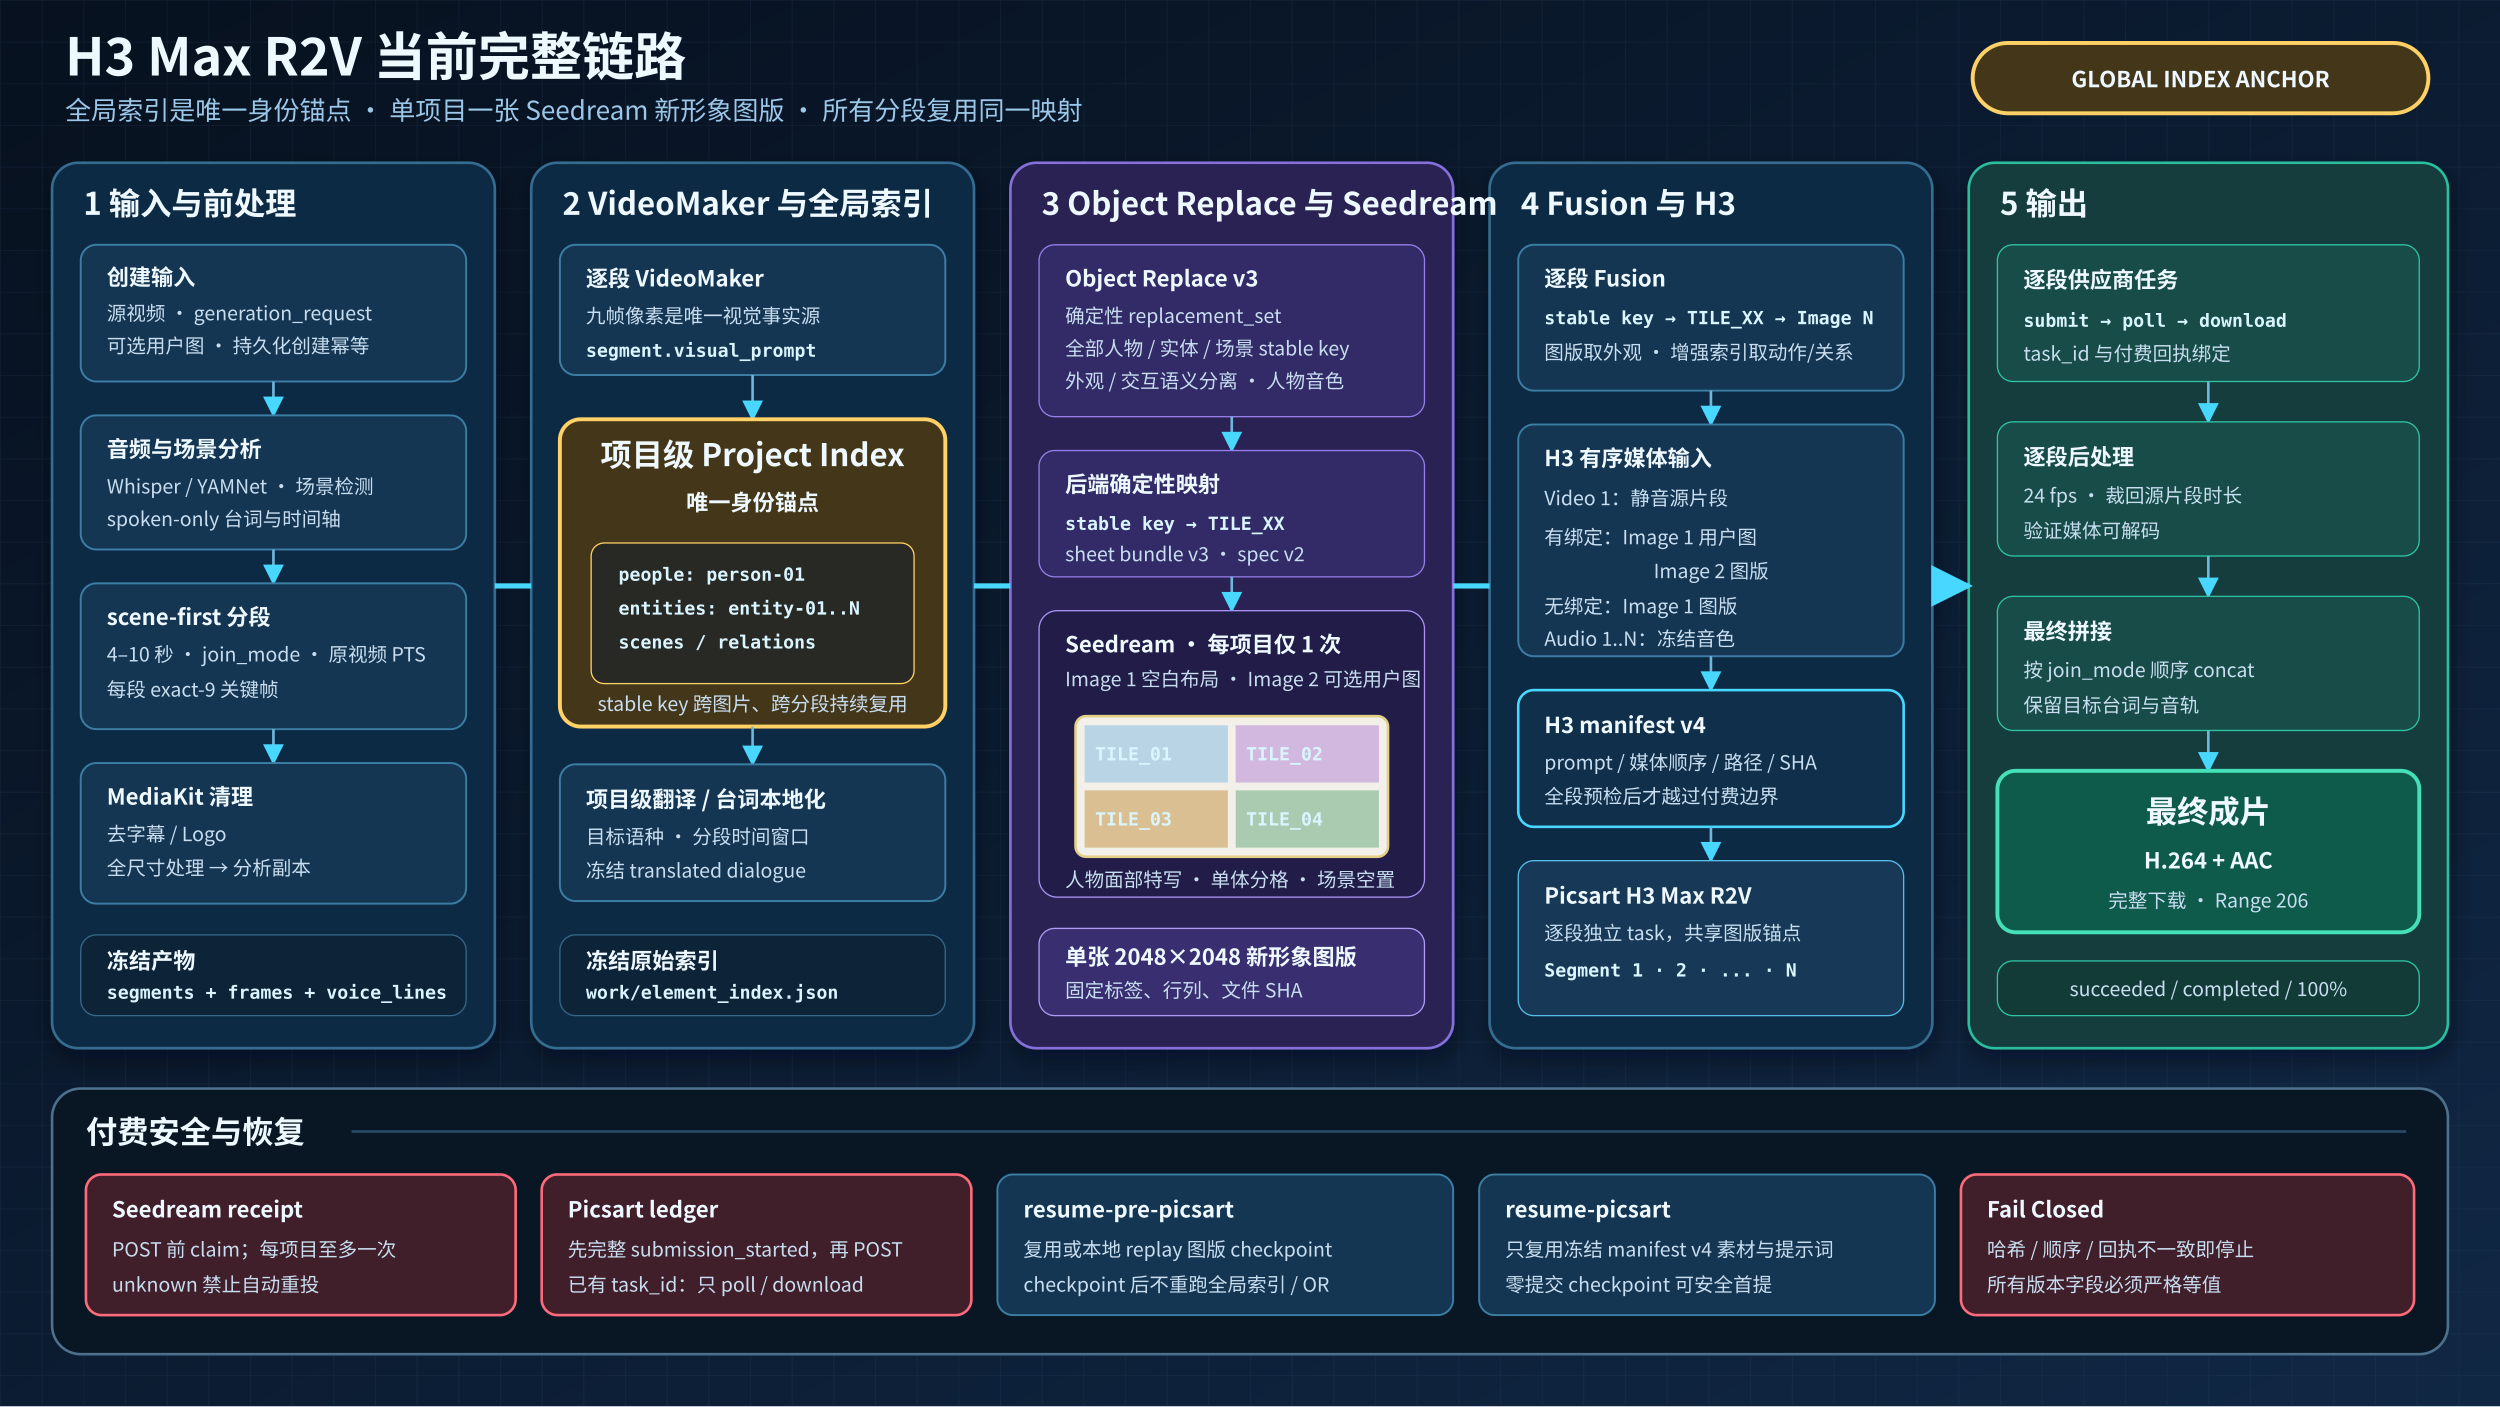
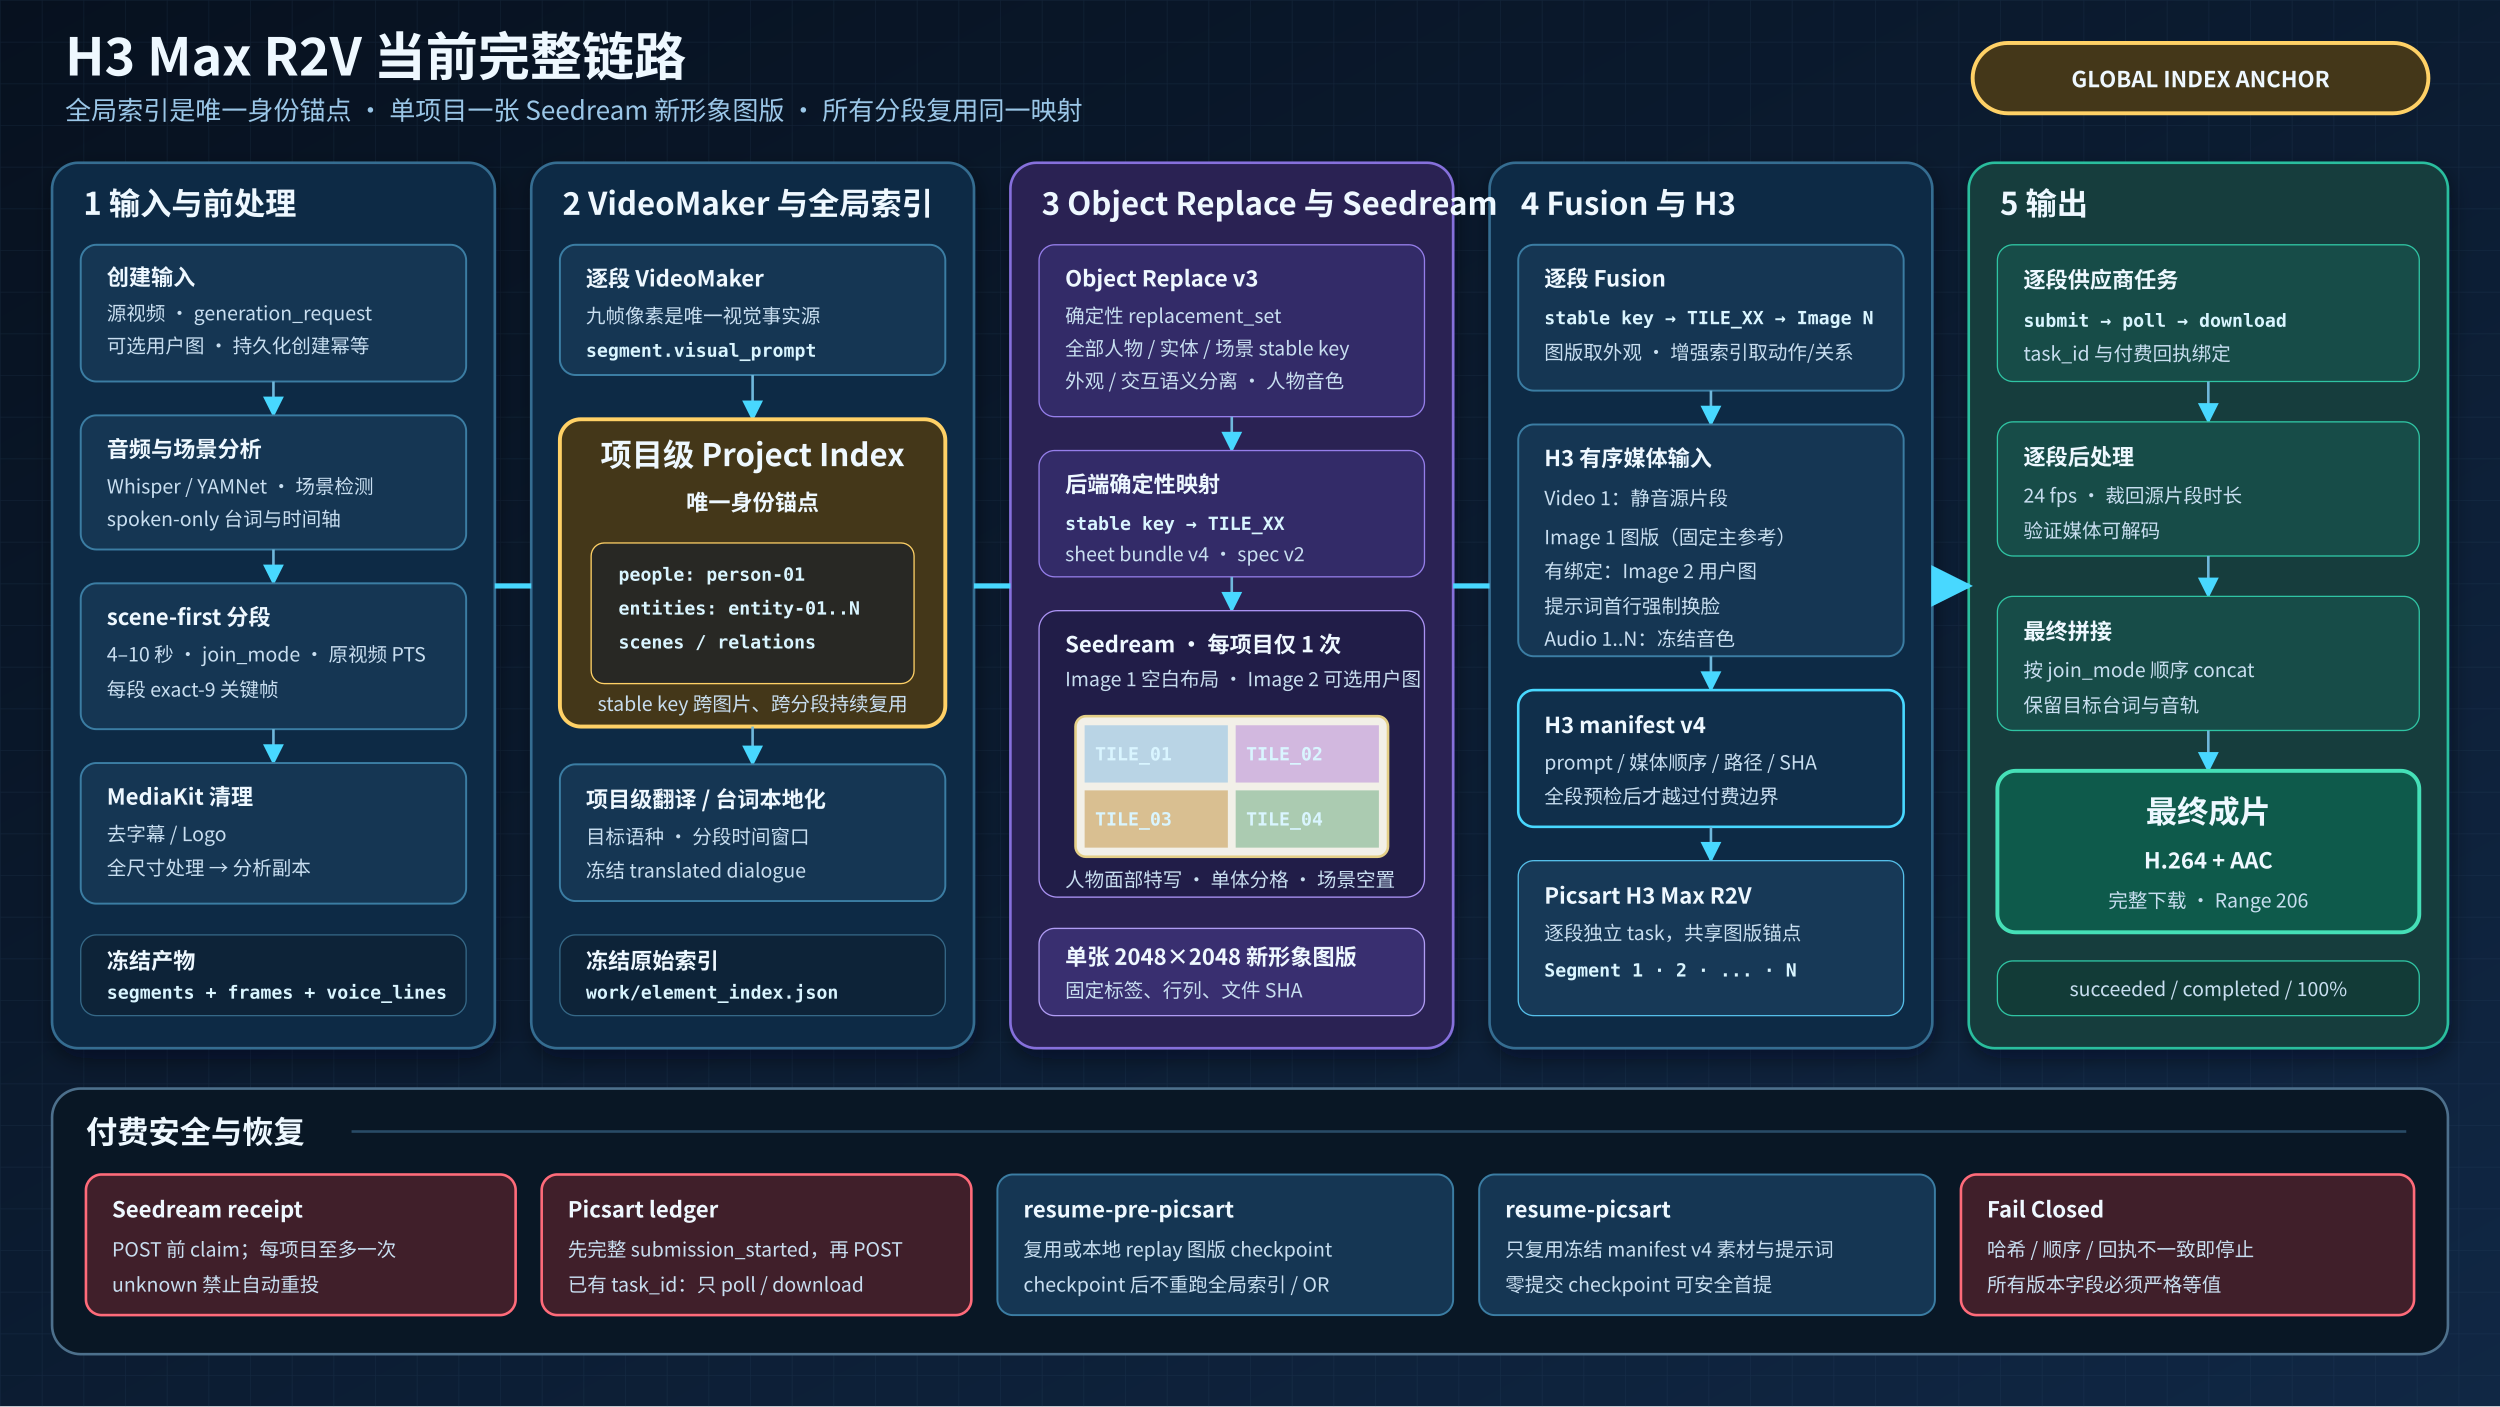
<svg xmlns="http://www.w3.org/2000/svg" width="1920" height="1080" viewBox="0 0 1920 1080" role="img" aria-labelledby="title desc">
  <defs>
    <linearGradient id="bg" x1="0" y1="0" x2="1" y2="1">
      <stop stop-color="#07111f" />
      <stop offset="1" stop-color="#102744" />
    </linearGradient>
    <pattern id="grid" width="32" height="32" patternUnits="userSpaceOnUse">
      <path d="M32 0H0V32" fill="none" stroke="#365672" stroke-width="1" opacity=".2" />
    </pattern>
    <filter id="shadow">
      <feDropShadow dy="7" stdDeviation="8" flood-color="#000814" flood-opacity=".45" />
    </filter>
    <marker id="arrow" viewBox="0 0 10 10" refX="9" refY="5" markerWidth="8" markerHeight="8" orient="auto">
      <path d="M0 0L10 5 0 10Z" fill="#48d8ff" />
    </marker>
    <style>
      .t{font-family:system-ui,"Noto Sans CJK SC","Microsoft YaHei",sans-serif;fill:#eef8ff}.title{font-size:40px;font-weight:750}.sub{font-size:20px;fill:#9bc7e8}.h{font-size:24px;font-weight:750}.n{font-size:17px;font-weight:650}.s{font-size:15px;fill:#c8def0}.m{font:600 14px ui-monospace,SFMono-Regular,Menlo,monospace;fill:#d9f5ff}.panel{fill:#102944;stroke:#356d91;stroke-width:2}.card{fill:#153653;stroke:#3b7da3;stroke-width:1.5}.gold{fill:#443719;stroke:#ffd166;stroke-width:3}.purple{fill:#292252;stroke:#8670dc;stroke-width:2}.green{fill:#123d3c;stroke:#2abe9e;stroke-width:2}.warn{fill:#401f2a;stroke:#ff6b7a;stroke-width:2}.flow{fill:none;stroke:#48d8ff;stroke-width:4;marker-end:url(#arrow)}.inner{fill:none;stroke:#6fb8dc;stroke-width:2;marker-end:url(#arrow)}
    </style>
  </defs>
  <rect width="1920" height="1080" fill="url(#bg)" />
  <rect width="1920" height="1080" fill="url(#grid)" />
  <text x="50" y="58" class="t title">H3 Max R2V 当前完整链路</text>
  <text x="50" y="92" class="t sub">全局索引是唯一身份锚点 · 单项目一张 Seedream 新形象图版 · 所有分段复用同一映射</text>
  <rect x="1515" y="33" width="350" height="54" rx="27" class="gold" />
  <text x="1690" y="67" text-anchor="middle" class="t n" fill="#ffe4a0">GLOBAL INDEX ANCHOR</text>
  <g filter="url(#shadow)">
    <rect x="40" y="125" width="340" height="680" rx="20" class="panel" />
    <rect x="408" y="125" width="340" height="680" rx="20" class="panel" />
    <rect x="776" y="125" width="340" height="680" rx="20" class="purple" />
    <rect x="1144" y="125" width="340" height="680" rx="20" class="panel" />
    <rect x="1512" y="125" width="368" height="680" rx="20" class="green" />
  </g>
  <path d="M380 450H408M748 450H776M1116 450H1144M1484 450H1512" class="flow" />
  <text x="64" y="165" class="t h">1  输入与前处理</text>
  <rect x="62" y="188" width="296" height="105" rx="12" class="card" />
  <text x="82" y="219" class="t n">创建输入</text>
  <text x="82" y="246" class="t s">源视频 · generation_request</text>
  <text x="82" y="271" class="t s">可选用户图 · 持久化创建幂等</text>
  <path d="M210 293V319" class="inner" />
  <rect x="62" y="319" width="296" height="103" rx="12" class="card" />
  <text x="82" y="351" class="t n">音频与场景分析</text>
  <text x="82" y="379" class="t s">Whisper / YAMNet · 场景检测</text>
  <text x="82" y="404" class="t s">spoken-only 台词与时间轴</text>
  <path d="M210 422V448" class="inner" />
  <rect x="62" y="448" width="296" height="112" rx="12" class="card" />
  <text x="82" y="480" class="t n">scene-first 分段</text>
  <text x="82" y="508" class="t s">4–10 秒 · join_mode · 原视频 PTS</text>
  <text x="82" y="535" class="t s">每段 exact-9 关键帧</text>
  <path d="M210 560V586" class="inner" />
  <rect x="62" y="586" width="296" height="108" rx="12" class="card" />
  <text x="82" y="618" class="t n">MediaKit 清理</text>
  <text x="82" y="646" class="t s">去字幕 / Logo</text>
  <text x="82" y="672" class="t s">全尺寸处理 → 分析副本</text>
  <rect x="62" y="718" width="296" height="62" rx="12" fill="#0d2338" stroke="#356887" />
  <text x="82" y="744" class="t n">冻结产物</text>
  <text x="82" y="767" class="t m">segments + frames + voice_lines</text>
  <text x="432" y="165" class="t h">2  VideoMaker 与全局索引</text>
  <rect x="430" y="188" width="296" height="100" rx="12" class="card" />
  <text x="450" y="220" class="t n">逐段 VideoMaker</text>
  <text x="450" y="248" class="t s">九帧像素是唯一视觉事实源</text>
  <text x="450" y="274" class="t m">segment.visual_prompt</text>
  <path d="M578 288V322" class="inner" />
  <rect x="430" y="322" width="296" height="236" rx="16" class="gold" />
  <text x="578" y="358" text-anchor="middle" class="t h" fill="#ffe4a0">项目级 Project Index</text>
  <text x="578" y="392" text-anchor="middle" class="t n" fill="#ffe4a0">唯一身份锚点</text>
  <rect x="454" y="417" width="248" height="108" rx="10" fill="#282824" stroke="#ffd166" />
  <text x="475" y="446" class="t m">people: person-01</text>
  <text x="475" y="472" class="t m">entities: entity-01..N</text>
  <text x="475" y="498" class="t m">scenes / relations</text>
  <text x="578" y="546" text-anchor="middle" class="t s" fill="#ffe4a0">stable key 跨图片、跨分段持续复用</text>
  <path d="M578 558V587" class="inner" />
  <rect x="430" y="587" width="296" height="105" rx="12" class="card" />
  <text x="450" y="620" class="t n">项目级翻译 / 台词本地化</text>
  <text x="450" y="648" class="t s">目标语种 · 分段时间窗口</text>
  <text x="450" y="674" class="t s">冻结 translated dialogue</text>
  <rect x="430" y="718" width="296" height="62" rx="12" fill="#0d2338" stroke="#356887" />
  <text x="450" y="744" class="t n">冻结原始索引</text>
  <text x="450" y="767" class="t m">work/element_index.json</text>
  <text x="800" y="165" class="t h">3  Object Replace 与 Seedream</text>
  <rect x="798" y="188" width="296" height="132" rx="12" fill="#332b68" stroke="#957eea" />
  <text x="818" y="220" class="t n">Object Replace v3</text>
  <text x="818" y="248" class="t s">确定性 replacement_set</text>
  <text x="818" y="273" class="t s">全部人物 / 实体 / 场景 stable key</text>
  <text x="818" y="298" class="t s">外观 / 交互语义分离 · 人物音色</text>
  <path d="M946 320V346" class="inner" />
  <rect x="798" y="346" width="296" height="97" rx="12" fill="#332b68" stroke="#957eea" />
  <text x="818" y="378" class="t n">后端确定性映射</text>
  <text x="818" y="407" class="t m">stable key → TILE_XX</text>
-   <text x="818" y="431" class="t s">sheet bundle v3 · spec v2</text>
+   <text x="818" y="431" class="t s">sheet bundle v4 · spec v2</text>
  <path d="M946 443V469" class="inner" />
  <rect x="798" y="469" width="296" height="220" rx="14" fill="#211d48" stroke="#aa92f3" />
  <text x="818" y="501" class="t n">Seedream · 每项目仅 1 次</text>
  <text x="818" y="527" class="t s">Image 1 空白布局 · Image 2 可选用户图</text>
  <g transform="translate(826 550)">
    <rect width="240" height="108" rx="8" fill="#f2f0e8" stroke="#e4cf87" stroke-width="2" />
    <rect x="7" y="7" width="110" height="44" fill="#b9d4e5" />
    <rect x="123" y="7" width="110" height="44" fill="#d2b8df" />
    <rect x="7" y="57" width="110" height="44" fill="#d9bf91" />
    <rect x="123" y="57" width="110" height="44" fill="#abcbb1" />
    <text x="15" y="34" class="t m" fill="#173044">TILE_01</text>
    <text x="131" y="34" class="t m" fill="#35223d">TILE_02</text>
    <text x="15" y="84" class="t m" fill="#3d2e19">TILE_03</text>
    <text x="131" y="84" class="t m" fill="#213c27">TILE_04</text>
  </g>
  <text x="818" y="681" class="t s">人物面部特写 · 单体分格 · 场景空置</text>
  <rect x="798" y="713" width="296" height="67" rx="12" fill="#392f70" stroke="#b09cf4" />
  <text x="818" y="741" class="t n">单张 2048×2048 新形象图版</text>
  <text x="818" y="766" class="t s">固定标签、行列、文件 SHA</text>
  <text x="1168" y="165" class="t h">4  Fusion 与 H3</text>
  <rect x="1166" y="188" width="296" height="112" rx="12" class="card" />
  <text x="1186" y="220" class="t n">逐段 Fusion</text>
  <text x="1186" y="249" class="t m">stable key → TILE_XX → Image N</text>
  <text x="1186" y="276" class="t s">图版取外观 · 增强索引取动作/关系</text>
  <path d="M1314 300V326" class="inner" />
  <rect x="1166" y="326" width="296" height="178" rx="12" class="card" />
  <text x="1186" y="358" class="t n">H3 有序媒体输入</text>
  <text x="1186" y="388" class="t s">Video 1：静音源片段</text>
-   <text x="1186" y="418" class="t s">有绑定：Image 1 用户图</text>
-   <text x="1270" y="444" class="t s">Image 2 图版</text>
-   <text x="1186" y="471" class="t s">无绑定：Image 1 图版</text>
+   <text x="1186" y="418" class="t s">Image 1 图版（固定主参考）</text>
+   <text x="1186" y="444" class="t s">有绑定：Image 2 用户图</text>
+   <text x="1186" y="471" class="t s">提示词首行强制换脸</text>
  <text x="1186" y="496" class="t s">Audio 1..N：冻结音色</text>
  <path d="M1314 504V530" class="inner" />
  <rect x="1166" y="530" width="296" height="105" rx="12" fill="#102f4b" stroke="#48d8ff" stroke-width="2" />
  <text x="1186" y="563" class="t n">H3 manifest v4</text>
  <text x="1186" y="591" class="t s">prompt / 媒体顺序 / 路径 / SHA</text>
  <text x="1186" y="617" class="t s">全段预检后才越过付费边界</text>
  <path d="M1314 635V661" class="inner" />
  <rect x="1166" y="661" width="296" height="119" rx="12" fill="#173957" stroke="#55bee8" />
  <text x="1186" y="694" class="t n">Picsart H3 Max R2V</text>
  <text x="1186" y="722" class="t s">逐段独立 task，共享图版锚点</text>
  <text x="1186" y="750" class="t m">Segment 1 · 2 · ... · N</text>
  <text x="1536" y="165" class="t h">5  输出</text>
  <rect x="1534" y="188" width="324" height="105" rx="12" fill="#174c48" stroke="#2fc4a3" />
  <text x="1554" y="221" class="t n">逐段供应商任务</text>
  <text x="1554" y="251" class="t m">submit → poll → download</text>
  <text x="1554" y="277" class="t s">task_id 与付费回执绑定</text>
  <path d="M1696 293V324" class="inner" />
  <rect x="1534" y="324" width="324" height="103" rx="12" fill="#174c48" stroke="#2fc4a3" />
  <text x="1554" y="357" class="t n">逐段后处理</text>
  <text x="1554" y="386" class="t s">24 fps · 裁回源片段时长</text>
  <text x="1554" y="413" class="t s">验证媒体可解码</text>
  <path d="M1696 427V458" class="inner" />
  <rect x="1534" y="458" width="324" height="103" rx="12" fill="#174c48" stroke="#2fc4a3" />
  <text x="1554" y="491" class="t n">最终拼接</text>
  <text x="1554" y="520" class="t s">按 join_mode 顺序 concat</text>
  <text x="1554" y="547" class="t s">保留目标台词与音轨</text>
  <path d="M1696 561V592" class="inner" />
  <rect x="1534" y="592" width="324" height="124" rx="14" fill="#0e5a4b" stroke="#45e0b7" stroke-width="3" />
  <text x="1696" y="632" text-anchor="middle" class="t h">最终成片</text>
  <text x="1696" y="667" text-anchor="middle" class="t n">H.264 + AAC</text>
  <text x="1696" y="697" text-anchor="middle" class="t s">完整下载 · Range 206</text>
  <rect x="1534" y="738" width="324" height="42" rx="12" fill="#123b37" stroke="#2fc4a3" />
  <text x="1696" y="765" text-anchor="middle" class="t s">succeeded / completed / 100%</text>
  <rect x="40" y="836" width="1840" height="204" rx="22" fill="#091725" stroke="#4d708c" stroke-width="2" />
  <text x="66" y="878" class="t h">付费安全与恢复</text>
  <path d="M270 869H1848" stroke="#284b66" stroke-width="2" />
  <rect x="66" y="902" width="330" height="108" rx="12" class="warn" />
  <text x="86" y="935" class="t n">Seedream receipt</text>
  <text x="86" y="965" class="t s">POST 前 claim；每项目至多一次</text>
  <text x="86" y="992" class="t s">unknown 禁止自动重投</text>
  <rect x="416" y="902" width="330" height="108" rx="12" class="warn" />
  <text x="436" y="935" class="t n">Picsart ledger</text>
  <text x="436" y="965" class="t s">先完整 submission_started，再 POST</text>
  <text x="436" y="992" class="t s">已有 task_id：只 poll / download</text>
  <rect x="766" y="902" width="350" height="108" rx="12" class="card" />
  <text x="786" y="935" class="t n">resume-pre-picsart</text>
  <text x="786" y="965" class="t s">复用或本地 replay 图版 checkpoint</text>
  <text x="786" y="992" class="t s">checkpoint 后不重跑全局索引 / OR</text>
  <rect x="1136" y="902" width="350" height="108" rx="12" class="card" />
  <text x="1156" y="935" class="t n">resume-picsart</text>
  <text x="1156" y="965" class="t s">只复用冻结 manifest v4 素材与提示词</text>
  <text x="1156" y="992" class="t s">零提交 checkpoint 可安全首提</text>
  <rect x="1506" y="902" width="348" height="108" rx="12" class="warn" />
  <text x="1526" y="935" class="t n">Fail Closed</text>
  <text x="1526" y="965" class="t s">哈希 / 顺序 / 回执不一致即停止</text>
  <text x="1526" y="992" class="t s">所有版本字段必须严格等值</text>
</svg>
